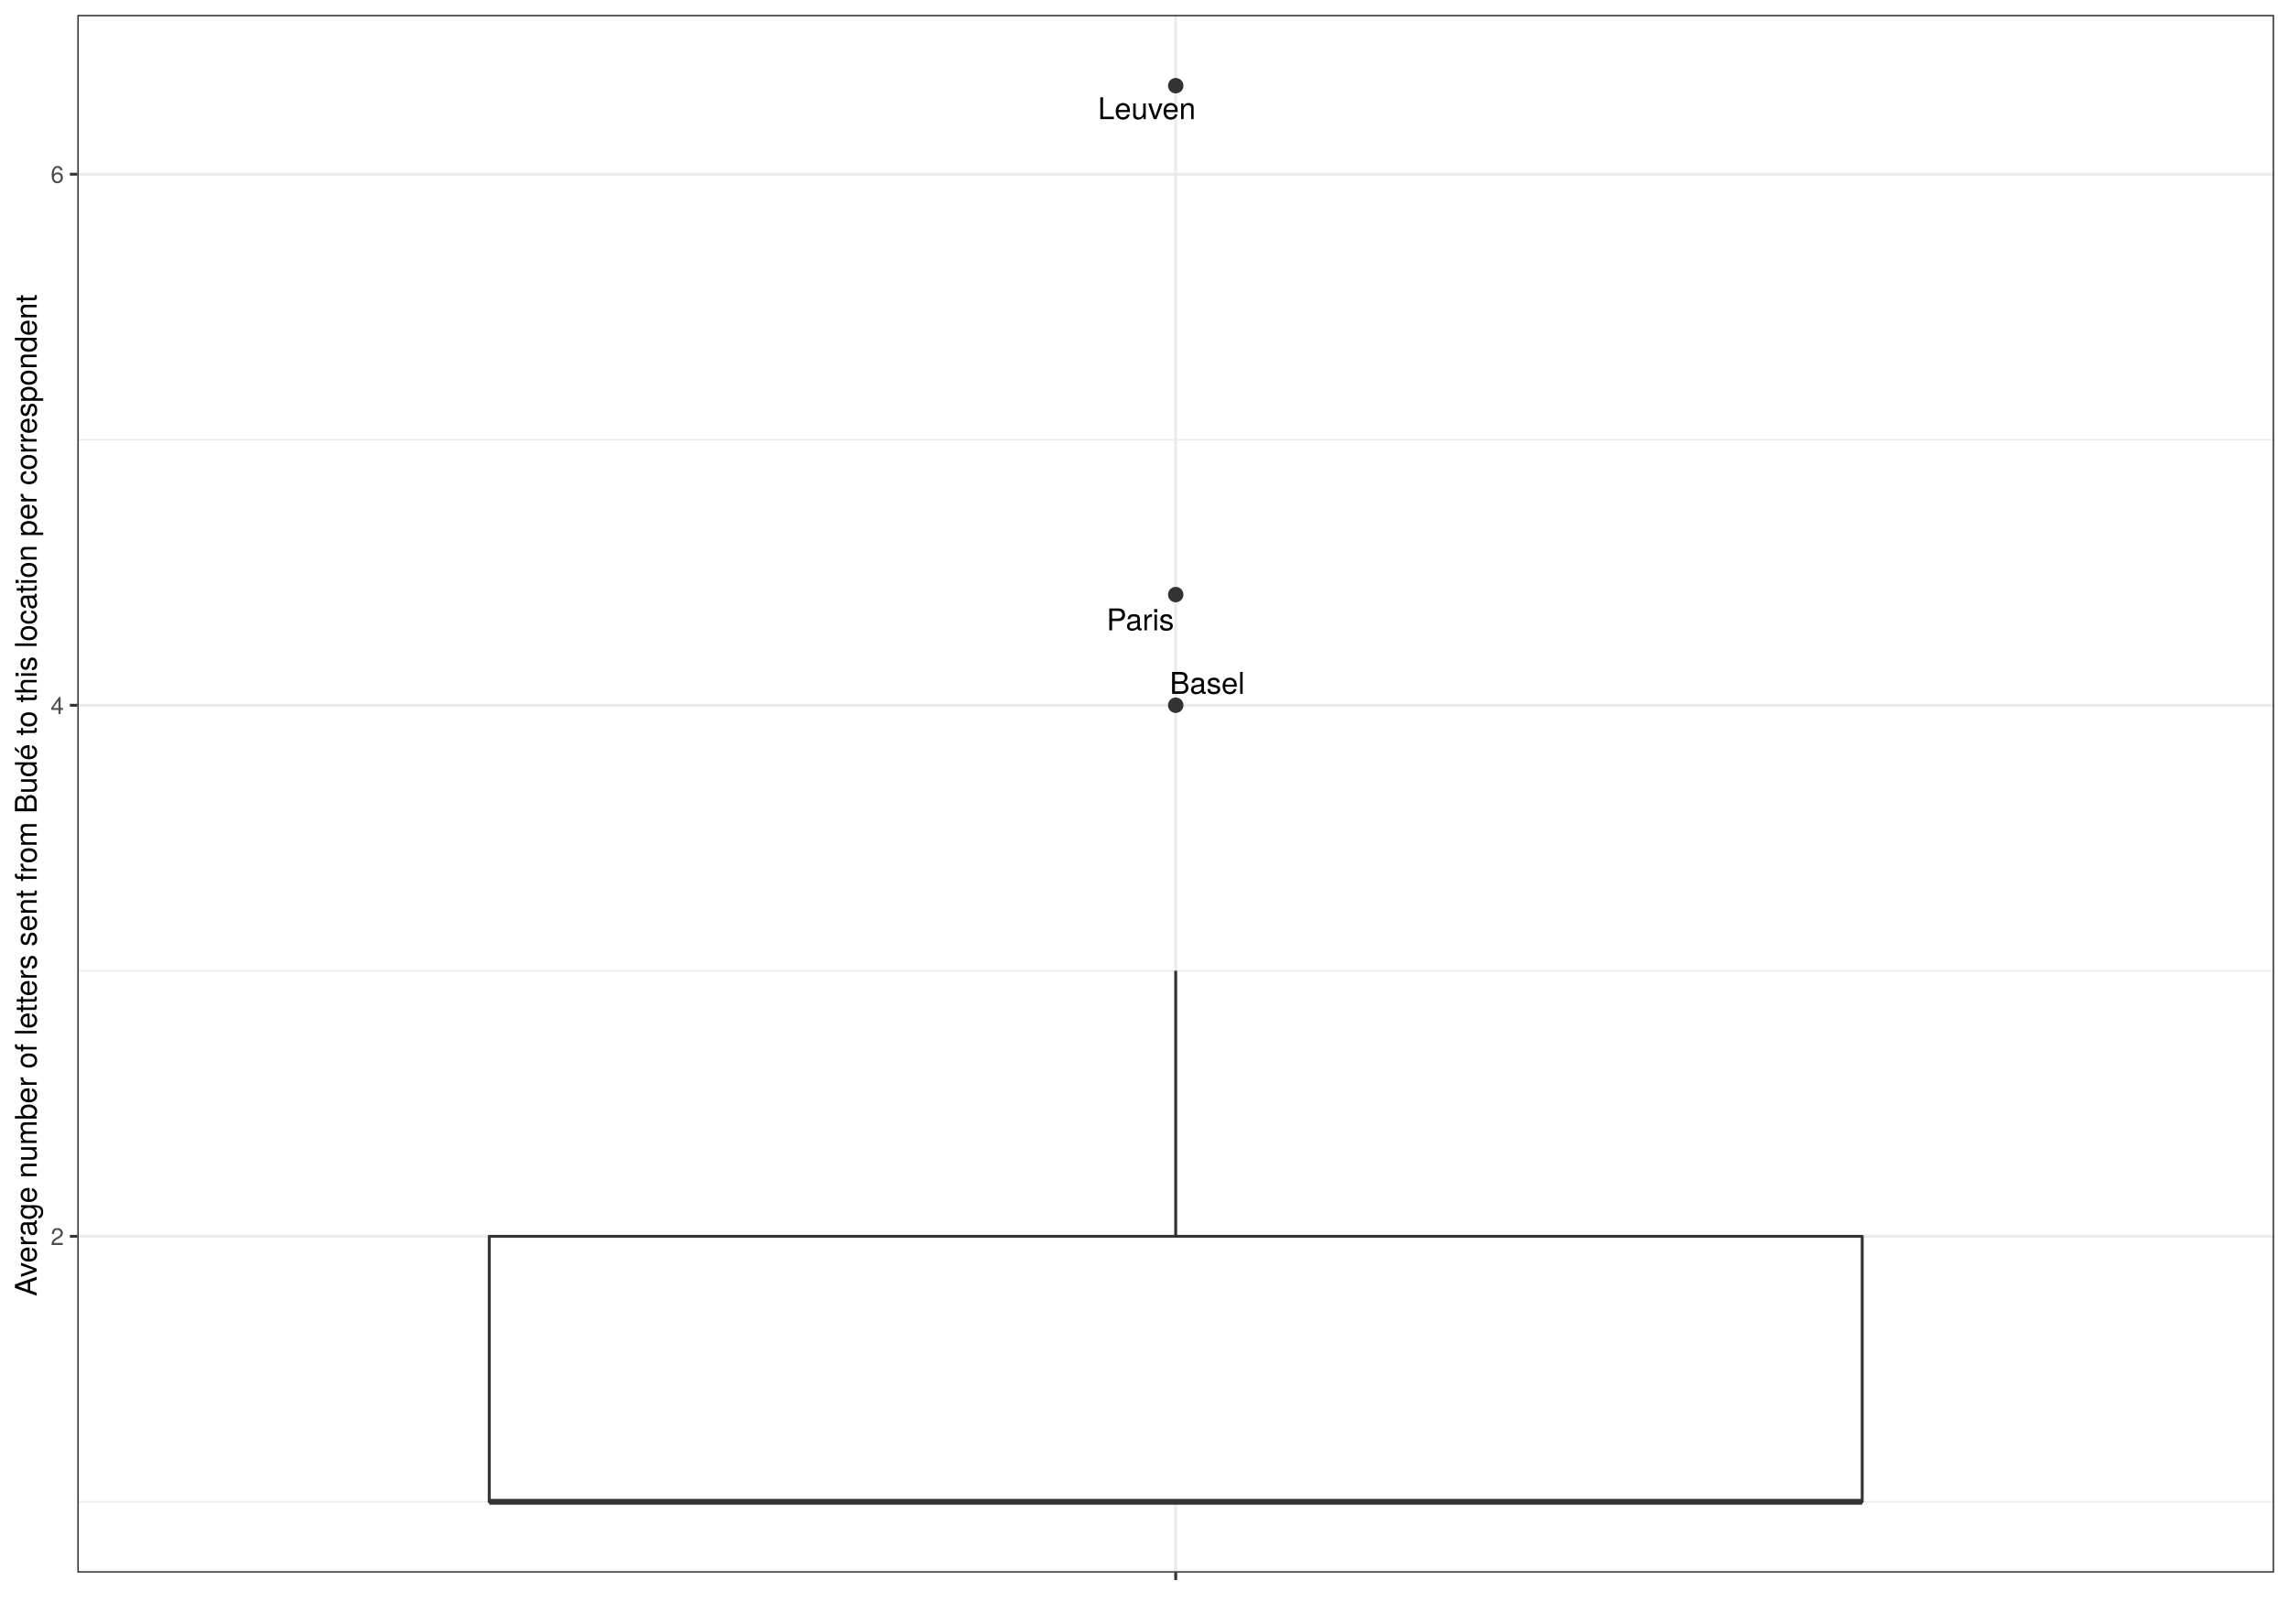
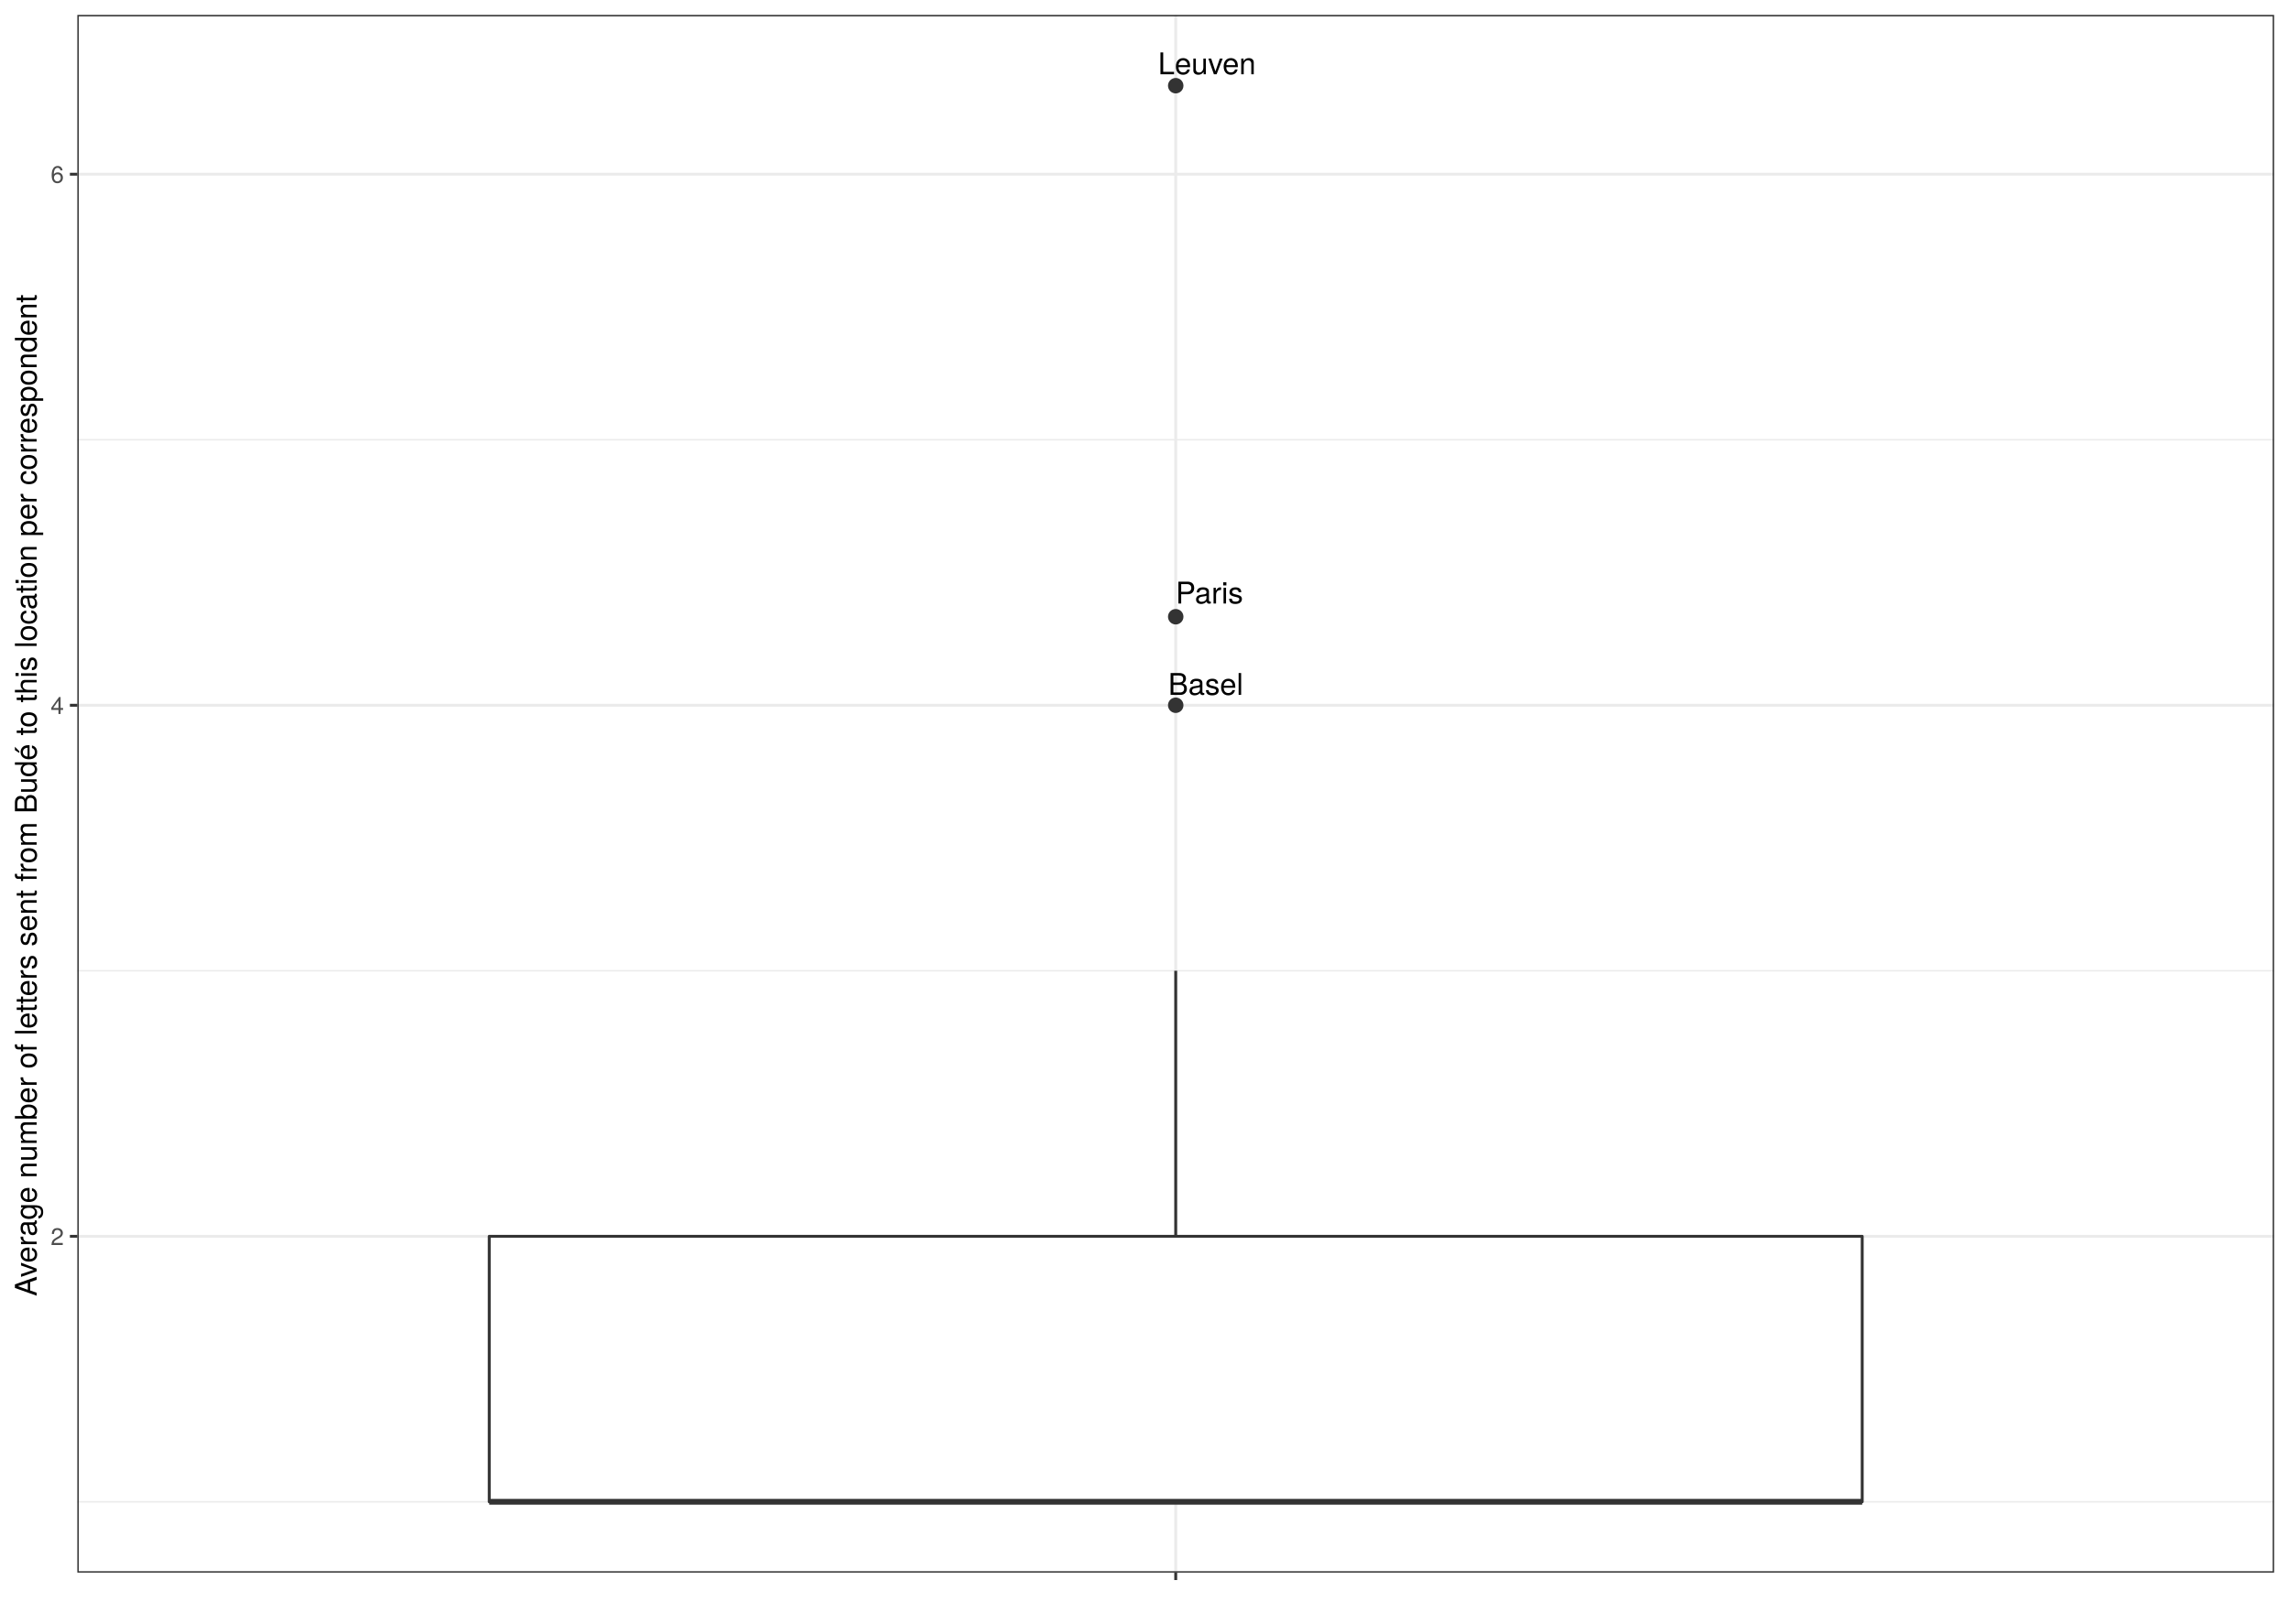
<svg xmlns="http://www.w3.org/2000/svg" viewBox="0 0 842.40 597.60">
  <defs>
    <style type="text/css">
    line, polyline, polygon, path, rect, circle {
      fill: none;
      stroke: #000000;
      stroke-linecap: round;
      stroke-linejoin: round;
      stroke-miterlimit: 10.00;
    }
  </style>
  </defs>
  <rect width="100%" height="100%" style="stroke: none; fill: #FFFFFF;" />
  <rect x="0.00" y="-0" width="842.40" height="597.60" style="stroke-width: 1.07; stroke: #FFFFFF; fill: #FFFFFF;" />
  <defs>
    <clipPath id="cpMjguNDZ8ODM2LjkyfDU3OC44Nnw1LjQ4">
      <rect x="28.46" y="5.48" width="808.46" height="573.38" />
    </clipPath>
  </defs>
  <rect x="28.46" y="5.48" width="808.46" height="573.38" style="stroke-width: 1.07; stroke: none; fill: #FFFFFF;" clip-path="url(#cpMjguNDZ8ODM2LjkyfDU3OC44Nnw1LjQ4)" />
  <polyline points="28.46,552.79 836.92,552.79 " style="stroke-width: 0.53; stroke: #EBEBEB; stroke-linecap: butt;" clip-path="url(#cpMjguNDZ8ODM2LjkyfDU3OC44Nnw1LjQ4)" />
  <polyline points="28.46,357.32 836.92,357.32 " style="stroke-width: 0.53; stroke: #EBEBEB; stroke-linecap: butt;" clip-path="url(#cpMjguNDZ8ODM2LjkyfDU3OC44Nnw1LjQ4)" />
  <polyline points="28.46,161.85 836.92,161.85 " style="stroke-width: 0.53; stroke: #EBEBEB; stroke-linecap: butt;" clip-path="url(#cpMjguNDZ8ODM2LjkyfDU3OC44Nnw1LjQ4)" />
  <polyline points="28.46,455.06 836.92,455.06 " style="stroke-width: 1.07; stroke: #EBEBEB; stroke-linecap: butt;" clip-path="url(#cpMjguNDZ8ODM2LjkyfDU3OC44Nnw1LjQ4)" />
  <polyline points="28.46,259.59 836.92,259.59 " style="stroke-width: 1.07; stroke: #EBEBEB; stroke-linecap: butt;" clip-path="url(#cpMjguNDZ8ODM2LjkyfDU3OC44Nnw1LjQ4)" />
  <polyline points="28.46,64.12 836.92,64.12 " style="stroke-width: 1.07; stroke: #EBEBEB; stroke-linecap: butt;" clip-path="url(#cpMjguNDZ8ODM2LjkyfDU3OC44Nnw1LjQ4)" />
  <polyline points="432.69,578.86 432.69,5.48 " style="stroke-width: 1.07; stroke: #EBEBEB; stroke-linecap: butt;" clip-path="url(#cpMjguNDZ8ODM2LjkyfDU3OC44Nnw1LjQ4)" />
-   <circle cx="432.69" cy="218.86" r="2.49" style="stroke-width: 0.71; stroke: #333333; fill: #333333;" clip-path="url(#cpMjguNDZ8ODM2LjkyfDU3OC44Nnw1LjQ4)" />
+   <circle cx="432.69" cy="227.01" r="2.49" style="stroke-width: 0.71; stroke: #333333; fill: #333333;" clip-path="url(#cpMjguNDZ8ODM2LjkyfDU3OC44Nnw1LjQ4)" />
  <circle cx="432.69" cy="31.54" r="2.49" style="stroke-width: 0.71; stroke: #333333; fill: #333333;" clip-path="url(#cpMjguNDZ8ODM2LjkyfDU3OC44Nnw1LjQ4)" />
  <circle cx="432.69" cy="259.59" r="2.49" style="stroke-width: 0.71; stroke: #333333; fill: #333333;" clip-path="url(#cpMjguNDZ8ODM2LjkyfDU3OC44Nnw1LjQ4)" />
  <line x1="432.69" y1="455.06" x2="432.69" y2="357.32" style="stroke-width: 1.07; stroke: #333333; stroke-linecap: butt;" clip-path="url(#cpMjguNDZ8ODM2LjkyfDU3OC44Nnw1LjQ4)" />
  <line x1="432.69" y1="552.79" x2="432.69" y2="552.79" style="stroke-width: 1.07; stroke: #333333; stroke-linecap: butt;" clip-path="url(#cpMjguNDZ8ODM2LjkyfDU3OC44Nnw1LjQ4)" />
  <polygon points="180.05,455.06 180.05,552.79 685.33,552.79 685.33,455.06 180.05,455.06 " style="stroke-width: 1.07; stroke: #333333; fill: #FFFFFF;" clip-path="url(#cpMjguNDZ8ODM2LjkyfDU3OC44Nnw1LjQ4)" />
  <line x1="180.05" y1="552.79" x2="685.33" y2="552.79" style="stroke-width: 2.13; stroke: #333333; stroke-linecap: butt;" clip-path="url(#cpMjguNDZ8ODM2LjkyfDU3OC44Nnw1LjQ4)" />
  <g clip-path="url(#cpMjguNDZ8ODM2LjkyfDU3OC44Nnw1LjQ4)">
-     <text x="407.25" y="232.01" style="font-size: 11.04px; font-family: TeX Gyre Heros;" textLength="25.15px" lengthAdjust="spacingAndGlyphs">Paris</text>
+     <text x="432.67" y="222.14" style="font-size: 11.04px; font-family: TeX Gyre Heros;" textLength="25.15px" lengthAdjust="spacingAndGlyphs">Paris</text>
  </g>
  <g clip-path="url(#cpMjguNDZ8ODM2LjkyfDU3OC44Nnw1LjQ4)">
-     <text x="404.05" y="43.86" style="font-size: 11.04px; font-family: TeX Gyre Heros;" textLength="36.21px" lengthAdjust="spacingAndGlyphs">Leuven</text>
+     <text x="426.18" y="27.34" style="font-size: 11.04px; font-family: TeX Gyre Heros;" textLength="36.21px" lengthAdjust="spacingAndGlyphs">Leuven</text>
  </g>
  <g clip-path="url(#cpMjguNDZ8ODM2LjkyfDU3OC44Nnw1LjQ4)">
-     <text x="430.49" y="255.38" style="font-size: 11.04px; font-family: TeX Gyre Heros;" textLength="27.61px" lengthAdjust="spacingAndGlyphs">Basel</text>
+     <text x="429.93" y="255.78" style="font-size: 11.04px; font-family: TeX Gyre Heros;" textLength="27.61px" lengthAdjust="spacingAndGlyphs">Basel</text>
  </g>
  <rect x="28.46" y="5.48" width="808.46" height="573.38" style="stroke-width: 1.07; stroke: #333333;" clip-path="url(#cpMjguNDZ8ODM2LjkyfDU3OC44Nnw1LjQ4)" />
  <defs>
    <clipPath id="cpMC4wMHw4NDIuNDB8NTk3LjYwfDAuMDA=">
      <rect x="0.00" y="0.00" width="842.40" height="597.60" />
    </clipPath>
  </defs>
  <g clip-path="url(#cpMC4wMHw4NDIuNDB8NTk3LjYwfDAuMDA=)">
    <text x="18.64" y="458.27" style="font-size: 8.80px; fill: #4D4D4D; font-family: TeX Gyre Heros;" textLength="4.89px" lengthAdjust="spacingAndGlyphs">2</text>
  </g>
  <g clip-path="url(#cpMC4wMHw4NDIuNDB8NTk3LjYwfDAuMDA=)">
    <text x="18.64" y="262.80" style="font-size: 8.80px; fill: #4D4D4D; font-family: TeX Gyre Heros;" textLength="4.89px" lengthAdjust="spacingAndGlyphs">4</text>
  </g>
  <g clip-path="url(#cpMC4wMHw4NDIuNDB8NTk3LjYwfDAuMDA=)">
    <text x="18.64" y="67.32" style="font-size: 8.80px; fill: #4D4D4D; font-family: TeX Gyre Heros;" textLength="4.89px" lengthAdjust="spacingAndGlyphs">6</text>
  </g>
  <polyline points="25.72,455.06 28.46,455.06 " style="stroke-width: 1.07; stroke: #333333; stroke-linecap: butt;" clip-path="url(#cpMC4wMHw4NDIuNDB8NTk3LjYwfDAuMDA=)" />
  <polyline points="25.72,259.59 28.46,259.59 " style="stroke-width: 1.07; stroke: #333333; stroke-linecap: butt;" clip-path="url(#cpMC4wMHw4NDIuNDB8NTk3LjYwfDAuMDA=)" />
  <polyline points="25.72,64.12 28.46,64.12 " style="stroke-width: 1.07; stroke: #333333; stroke-linecap: butt;" clip-path="url(#cpMC4wMHw4NDIuNDB8NTk3LjYwfDAuMDA=)" />
  <polyline points="432.69,581.60 432.69,578.86 " style="stroke-width: 1.07; stroke: #333333; stroke-linecap: butt;" clip-path="url(#cpMC4wMHw4NDIuNDB8NTk3LjYwfDAuMDA=)" />
  <g clip-path="url(#cpMC4wMHw4NDIuNDB8NTk3LjYwfDAuMDA=)">
    <text x="431.47" y="590.20" style="font-size: 8.80px; fill: #4D4D4D; font-family: TeX Gyre Heros;" textLength="2.45px" lengthAdjust="spacingAndGlyphs"> </text>
  </g>
  <g clip-path="url(#cpMC4wMHw4NDIuNDB8NTk3LjYwfDAuMDA=)">
    <text transform="translate(13.50,477.12) rotate(-90)" style="font-size: 11.00px; font-family: TeX Gyre Heros;" textLength="369.90px" lengthAdjust="spacingAndGlyphs">Average number of letters sent from Budé to this location per correspondent</text>
  </g>
</svg>
